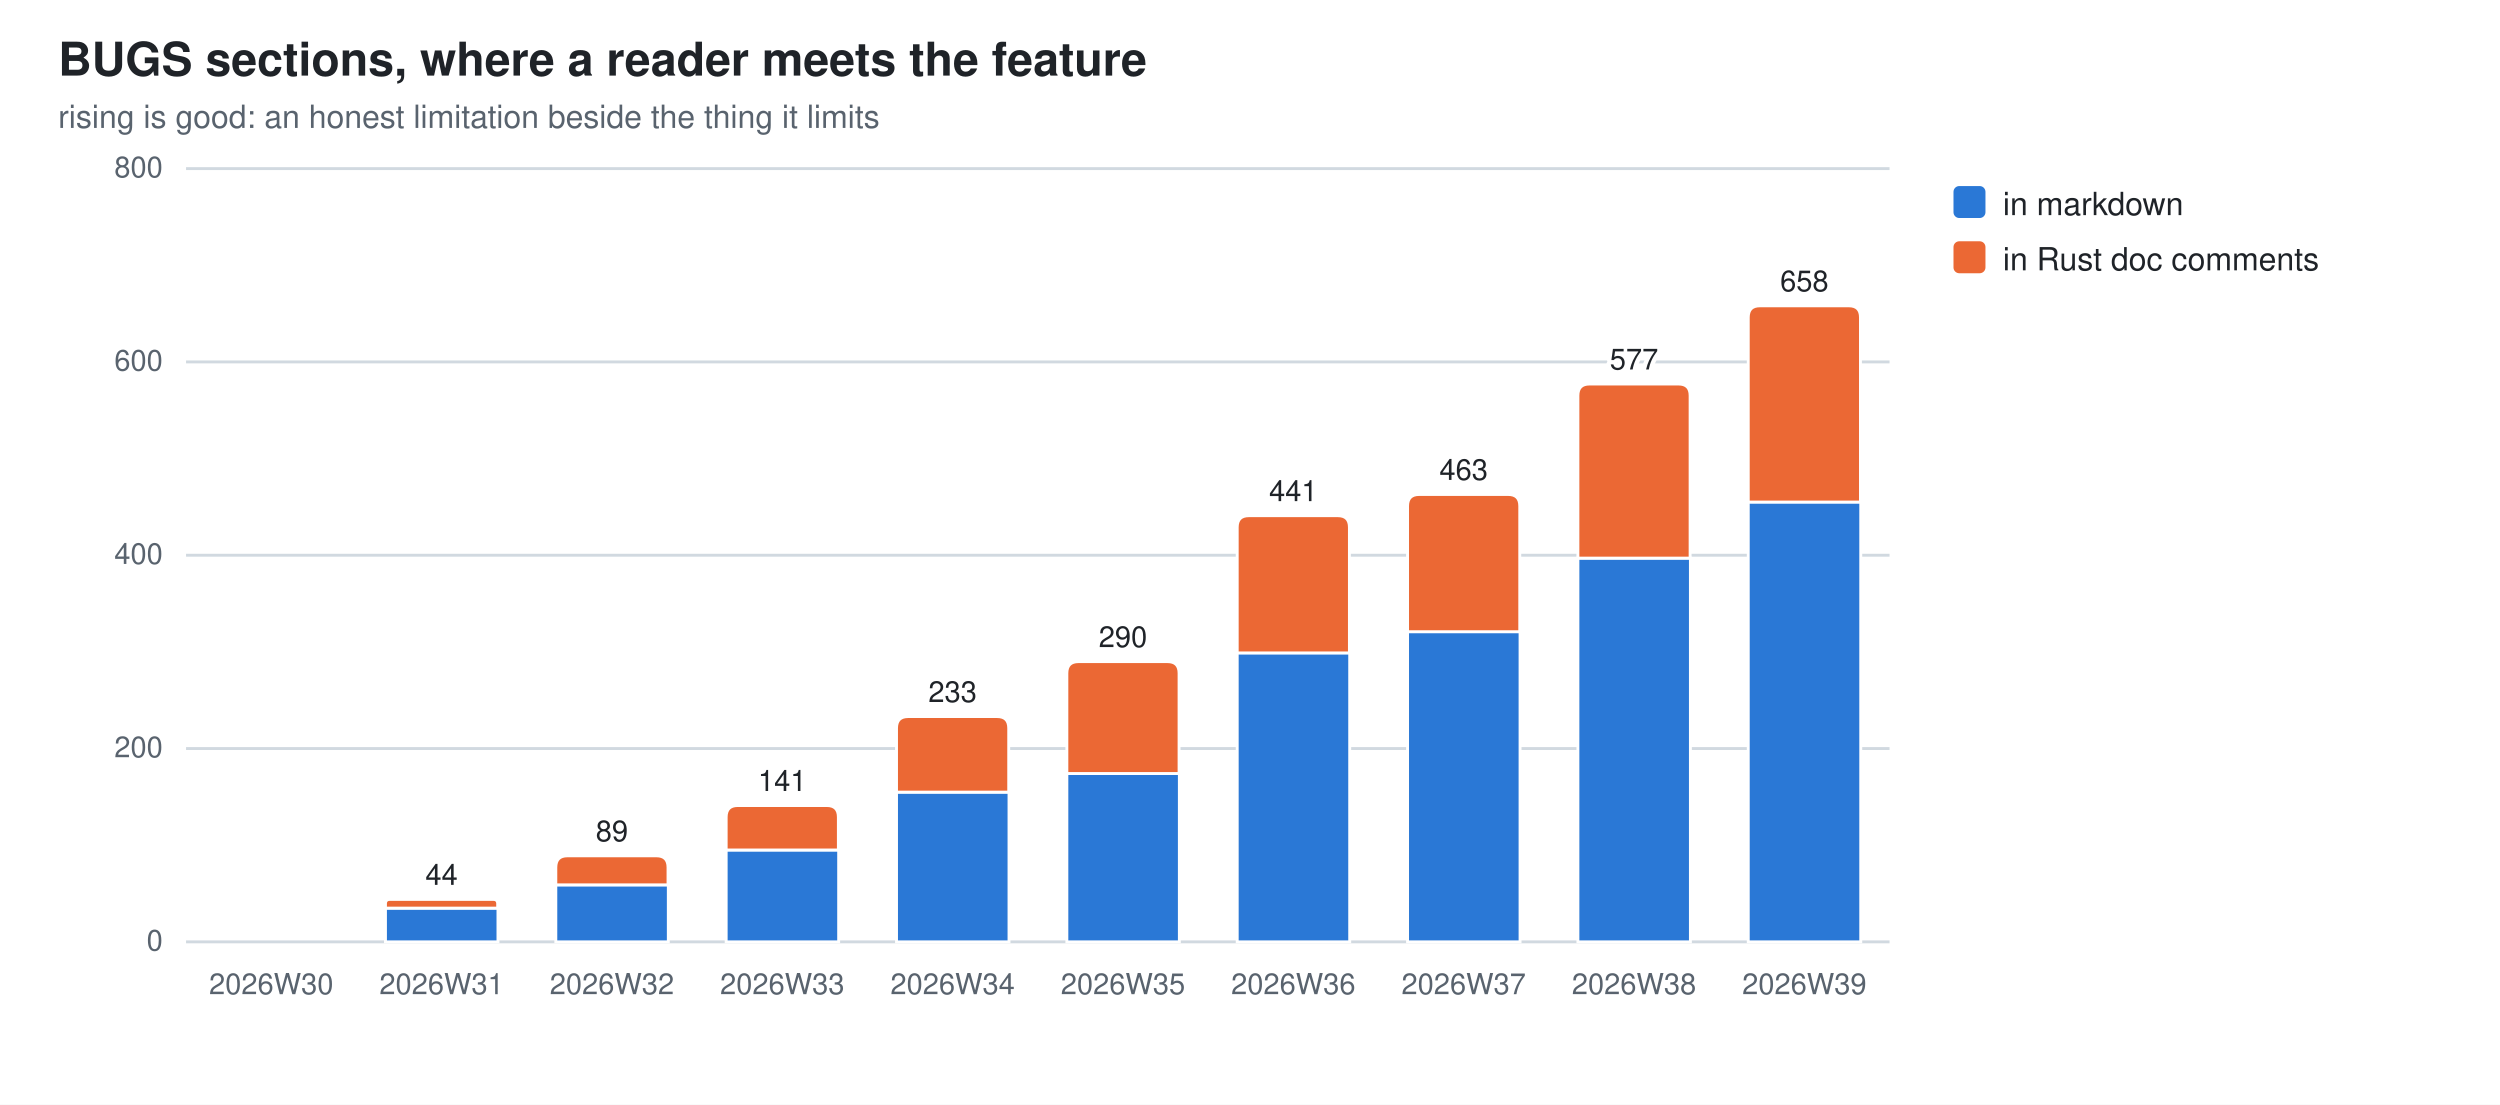
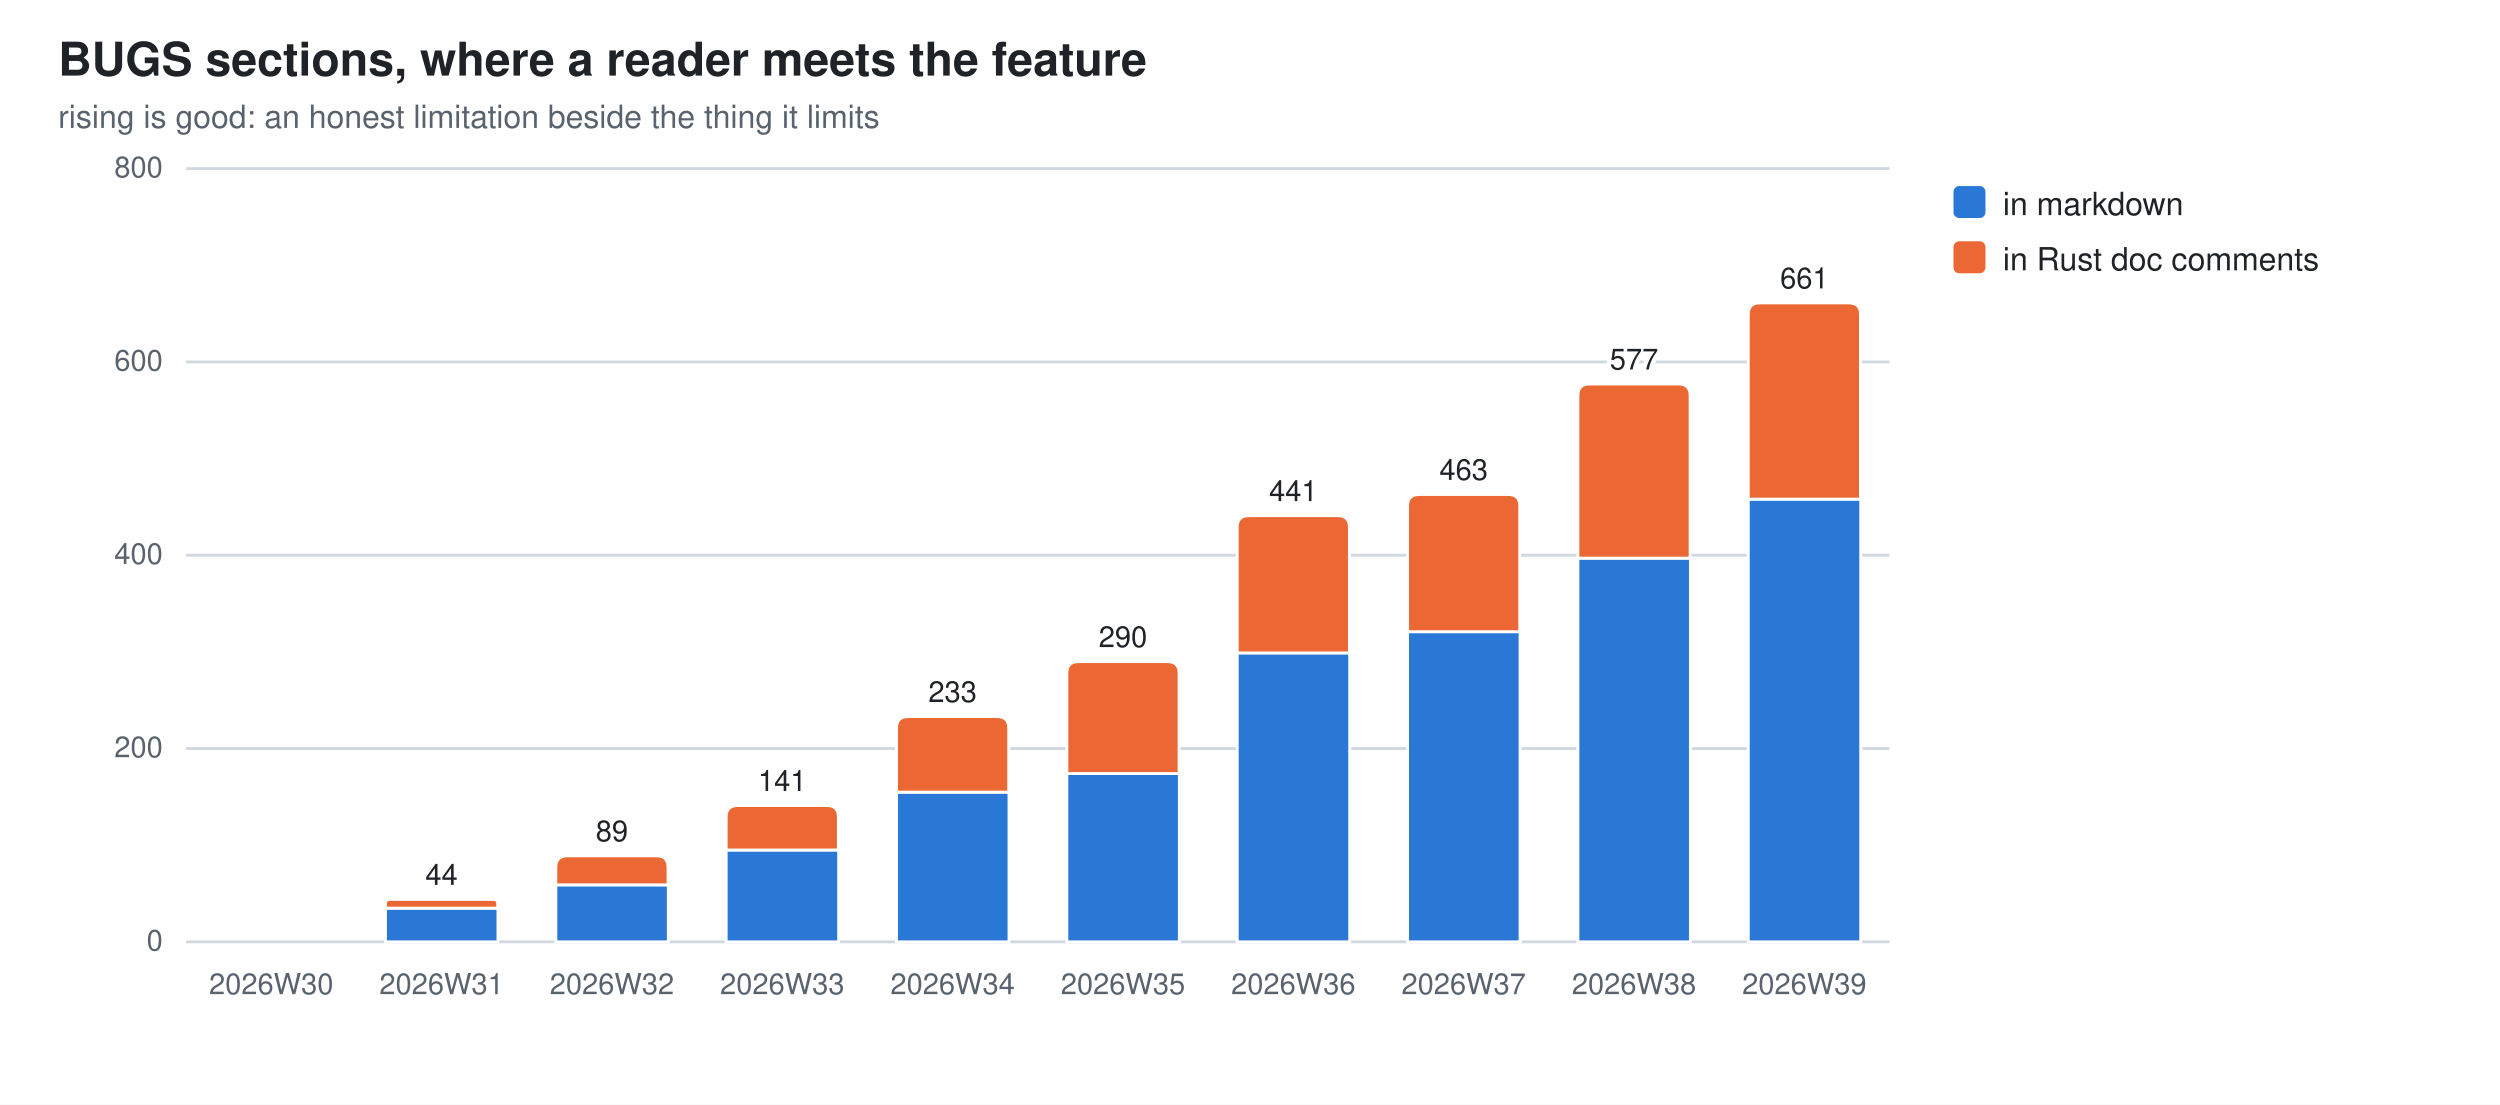
<svg xmlns="http://www.w3.org/2000/svg" width="860" height="380" viewBox="0 0 860 380" role="img" aria-label="BUGS sections, where a reader meets the feature">
  <style>
  .bg{fill:#ffffff} .fg{fill:#1f2328} .mut{fill:#59636e} .grid{stroke:#d1d9e0}
  .seg{stroke:#ffffff;stroke-width:1}
  .val{paint-order:stroke;stroke:#ffffff;stroke-width:3px;stroke-linejoin:round}
  .s0{fill:#2a78d6}  .s1{fill:#eb6834}  .s2{fill:#1baf7a}  .s3{fill:#eda100}  .s4{fill:#e87ba4}  .s5{fill:#008300}  .s6{fill:#4a3aa7}  .s7{fill:#e34948}
  @media (prefers-color-scheme: dark){
    .bg{fill:#0d1117} .fg{fill:#e6edf3} .mut{fill:#9198a1} .grid{stroke:#30363d}
    .seg{stroke:#0d1117} .val{stroke:#0d1117} .s0{fill:#3987e5} .s1{fill:#d95926} .s2{fill:#199e70} .s3{fill:#c98500} .s4{fill:#d55181} .s5{fill:#008300} .s6{fill:#9085e9} .s7{fill:#e66767}}
  text{font-family:-apple-system,BlinkMacSystemFont,"Segoe UI",Helvetica,Arial,sans-serif}
</style>
  <rect class="bg" width="860" height="380" />
  <text class="fg" x="20" y="26" font-size="16" font-weight="600">BUGS sections, where a reader meets the feature</text>
  <text class="mut" x="20" y="44" font-size="11">rising is good: an honest limitation beside the thing it limits</text>
  <line class="grid" x1="64" y1="324.0" x2="650.0" y2="324.0" stroke-width="1" />
  <text class="mut" x="56" y="327.0" font-size="10" text-anchor="end">0</text>
  <line class="grid" x1="64" y1="257.5" x2="650.0" y2="257.5" stroke-width="1" />
  <text class="mut" x="56" y="260.5" font-size="10" text-anchor="end">200</text>
  <line class="grid" x1="64" y1="191.0" x2="650.0" y2="191.0" stroke-width="1" />
  <text class="mut" x="56" y="194.0" font-size="10" text-anchor="end">400</text>
  <line class="grid" x1="64" y1="124.5" x2="650.0" y2="124.5" stroke-width="1" />
  <text class="mut" x="56" y="127.5" font-size="10" text-anchor="end">600</text>
  <line class="grid" x1="64" y1="58.0" x2="650.0" y2="58.0" stroke-width="1" />
  <text class="mut" x="56" y="61.0" font-size="10" text-anchor="end">800</text>
  <text class="mut" x="93.3" y="342" font-size="10" text-anchor="middle">2026W30</text>
  <rect class="seg s0" x="132.6" y="312.4" width="38.7" height="11.6" />
  <path class="seg s1" d="M132.6,312.4 V310.9 Q132.6,309.4 134.1,309.4 H169.7 Q171.2,309.4 171.2,310.9 V312.4 Z" />
  <text class="mut" x="151.9" y="342" font-size="10" text-anchor="middle">2026W31</text>
  <text class="fg val" x="151.9" y="304.4" font-size="10" text-anchor="middle">44</text>
  <rect class="seg s0" x="191.2" y="304.4" width="38.7" height="19.6" />
  <path class="seg s1" d="M191.2,304.4 V298.4 Q191.2,294.4 195.2,294.4 H225.8 Q229.8,294.4 229.8,298.4 V304.4 Z" />
  <text class="mut" x="210.5" y="342" font-size="10" text-anchor="middle">2026W32</text>
  <text class="fg val" x="210.5" y="289.4" font-size="10" text-anchor="middle">89</text>
  <rect class="seg s0" x="249.8" y="292.4" width="38.7" height="31.6" />
  <path class="seg s1" d="M249.8,292.4 V281.1 Q249.8,277.1 253.8,277.1 H284.4 Q288.4,277.1 288.4,281.1 V292.4 Z" />
  <text class="mut" x="269.1" y="342" font-size="10" text-anchor="middle">2026W33</text>
  <text class="fg val" x="269.1" y="272.1" font-size="10" text-anchor="middle">141</text>
  <rect class="seg s0" x="308.4" y="272.5" width="38.7" height="51.5" />
  <path class="seg s1" d="M308.4,272.5 V250.5 Q308.4,246.5 312.4,246.5 H343.0 Q347.0,246.5 347.0,250.5 V272.5 Z" />
  <text class="mut" x="327.7" y="342" font-size="10" text-anchor="middle">2026W34</text>
  <text class="fg val" x="327.7" y="241.5" font-size="10" text-anchor="middle">233</text>
  <rect class="seg s0" x="367.0" y="266.1" width="38.7" height="57.9" />
  <path class="seg s1" d="M367.0,266.1 V231.6 Q367.0,227.6 371.0,227.6 H401.6 Q405.6,227.6 405.6,231.6 V266.1 Z" />
  <text class="mut" x="386.3" y="342" font-size="10" text-anchor="middle">2026W35</text>
  <text class="fg val" x="386.3" y="222.6" font-size="10" text-anchor="middle">290</text>
  <rect class="seg s0" x="425.6" y="224.6" width="38.7" height="99.4" />
  <path class="seg s1" d="M425.6,224.6 V181.4 Q425.6,177.4 429.6,177.4 H460.2 Q464.2,177.4 464.2,181.4 V224.6 Z" />
  <text class="mut" x="444.9" y="342" font-size="10" text-anchor="middle">2026W36</text>
  <text class="fg val" x="444.9" y="172.4" font-size="10" text-anchor="middle">441</text>
  <rect class="seg s0" x="484.2" y="217.3" width="38.7" height="106.7" />
  <path class="seg s1" d="M484.2,217.3 V174.1 Q484.2,170.1 488.2,170.1 H518.8 Q522.8,170.1 522.8,174.1 V217.3 Z" />
  <text class="mut" x="503.5" y="342" font-size="10" text-anchor="middle">2026W37</text>
  <text class="fg val" x="503.5" y="165.1" font-size="10" text-anchor="middle">463</text>
  <rect class="seg s0" x="542.8" y="192.0" width="38.7" height="132.0" />
  <path class="seg s1" d="M542.8,192.0 V136.1 Q542.8,132.1 546.8,132.1 H577.4 Q581.4,132.1 581.4,136.1 V192.0 Z" />
  <text class="mut" x="562.1" y="342" font-size="10" text-anchor="middle">2026W38</text>
  <text class="fg val" x="562.1" y="127.1" font-size="10" text-anchor="middle">577</text>
-   <rect class="seg s0" x="601.4" y="172.7" width="38.7" height="151.3" />
-   <path class="seg s1" d="M601.4,172.7 V109.2 Q601.4,105.2 605.4,105.2 H636.0 Q640.0,105.2 640.0,109.2 V172.7 Z" />
+   <rect class="seg s0" x="601.4" y="171.7" width="38.7" height="152.3" />
+   <path class="seg s1" d="M601.4,171.7 V108.2 Q601.4,104.2 605.4,104.2 H636.0 Q640.0,104.2 640.0,108.2 V171.7 Z" />
  <text class="mut" x="620.7" y="342" font-size="10" text-anchor="middle">2026W39</text>
-   <text class="fg val" x="620.7" y="100.2" font-size="10" text-anchor="middle">658</text>
+   <text class="fg val" x="620.7" y="99.2" font-size="10" text-anchor="middle">661</text>
  <rect class="s0" x="672" y="64" width="11" height="11" rx="2" />
  <text class="fg" y="74" font-size="11">
    <tspan x="689" dy="0">in markdown</tspan>
  </text>
  <rect class="s1" x="672" y="83" width="11" height="11" rx="2" />
  <text class="fg" y="93" font-size="11">
    <tspan x="689" dy="0">in Rust doc comments</tspan>
  </text>
</svg>
